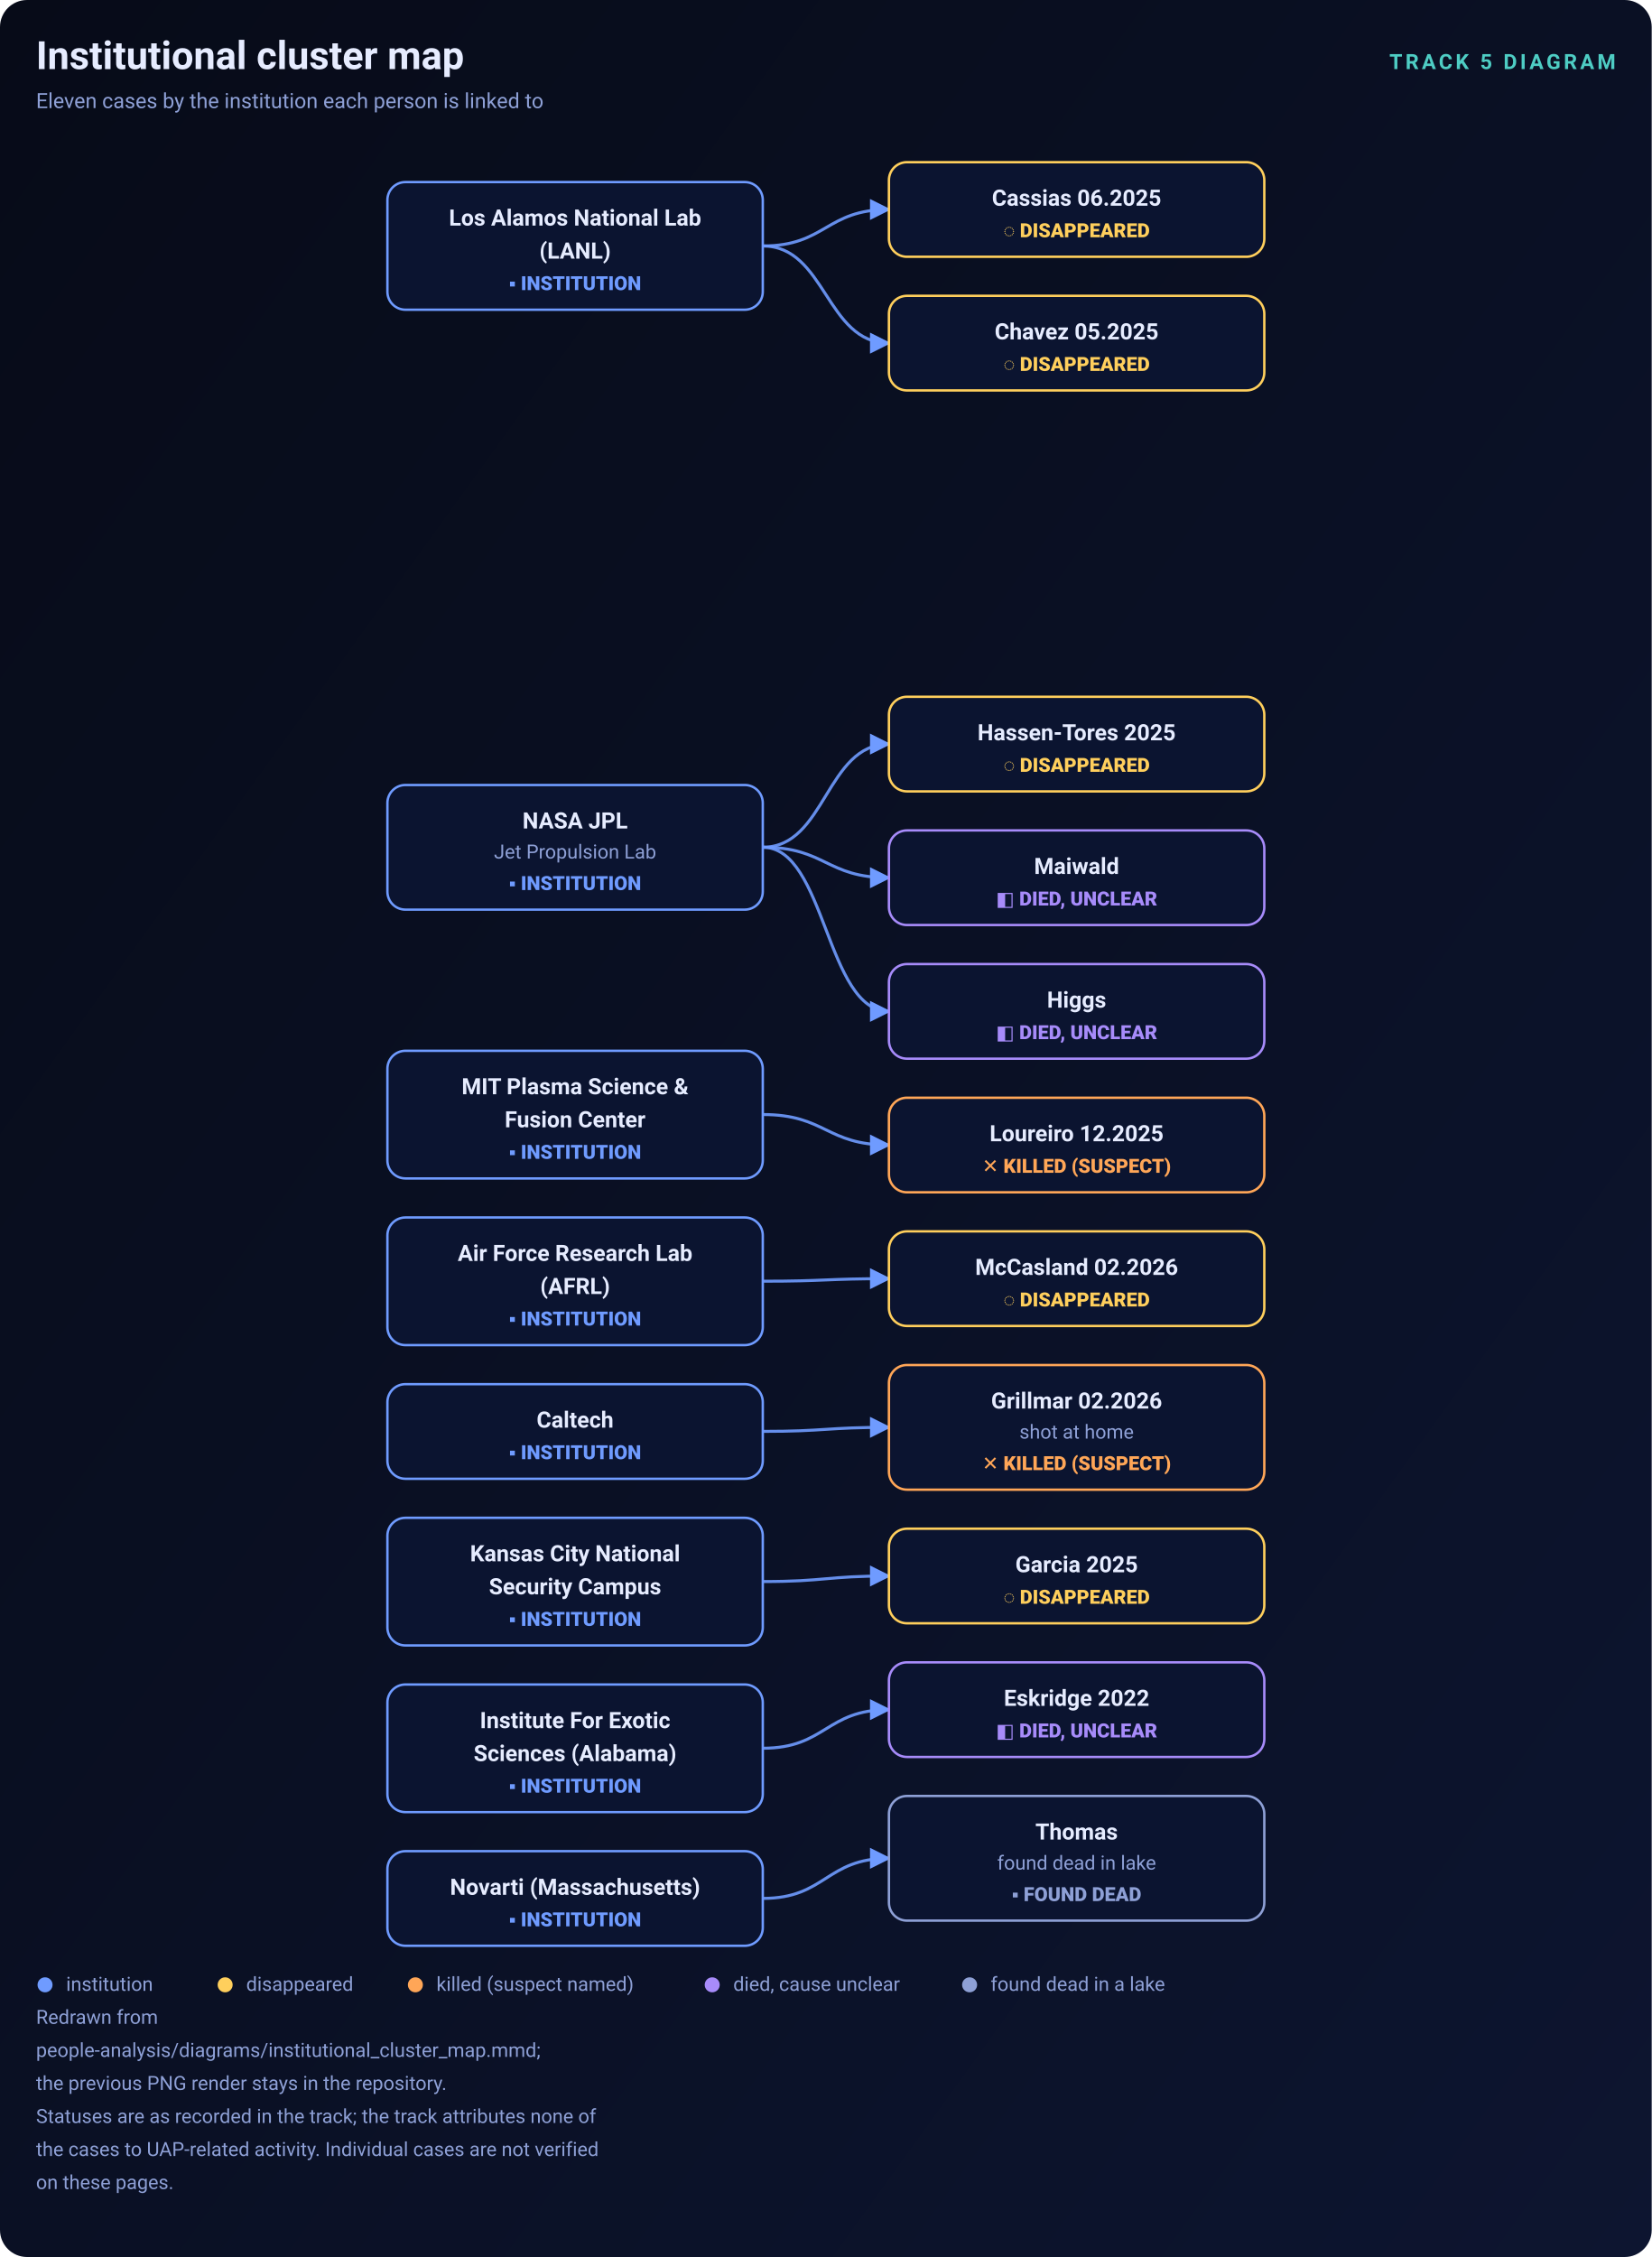
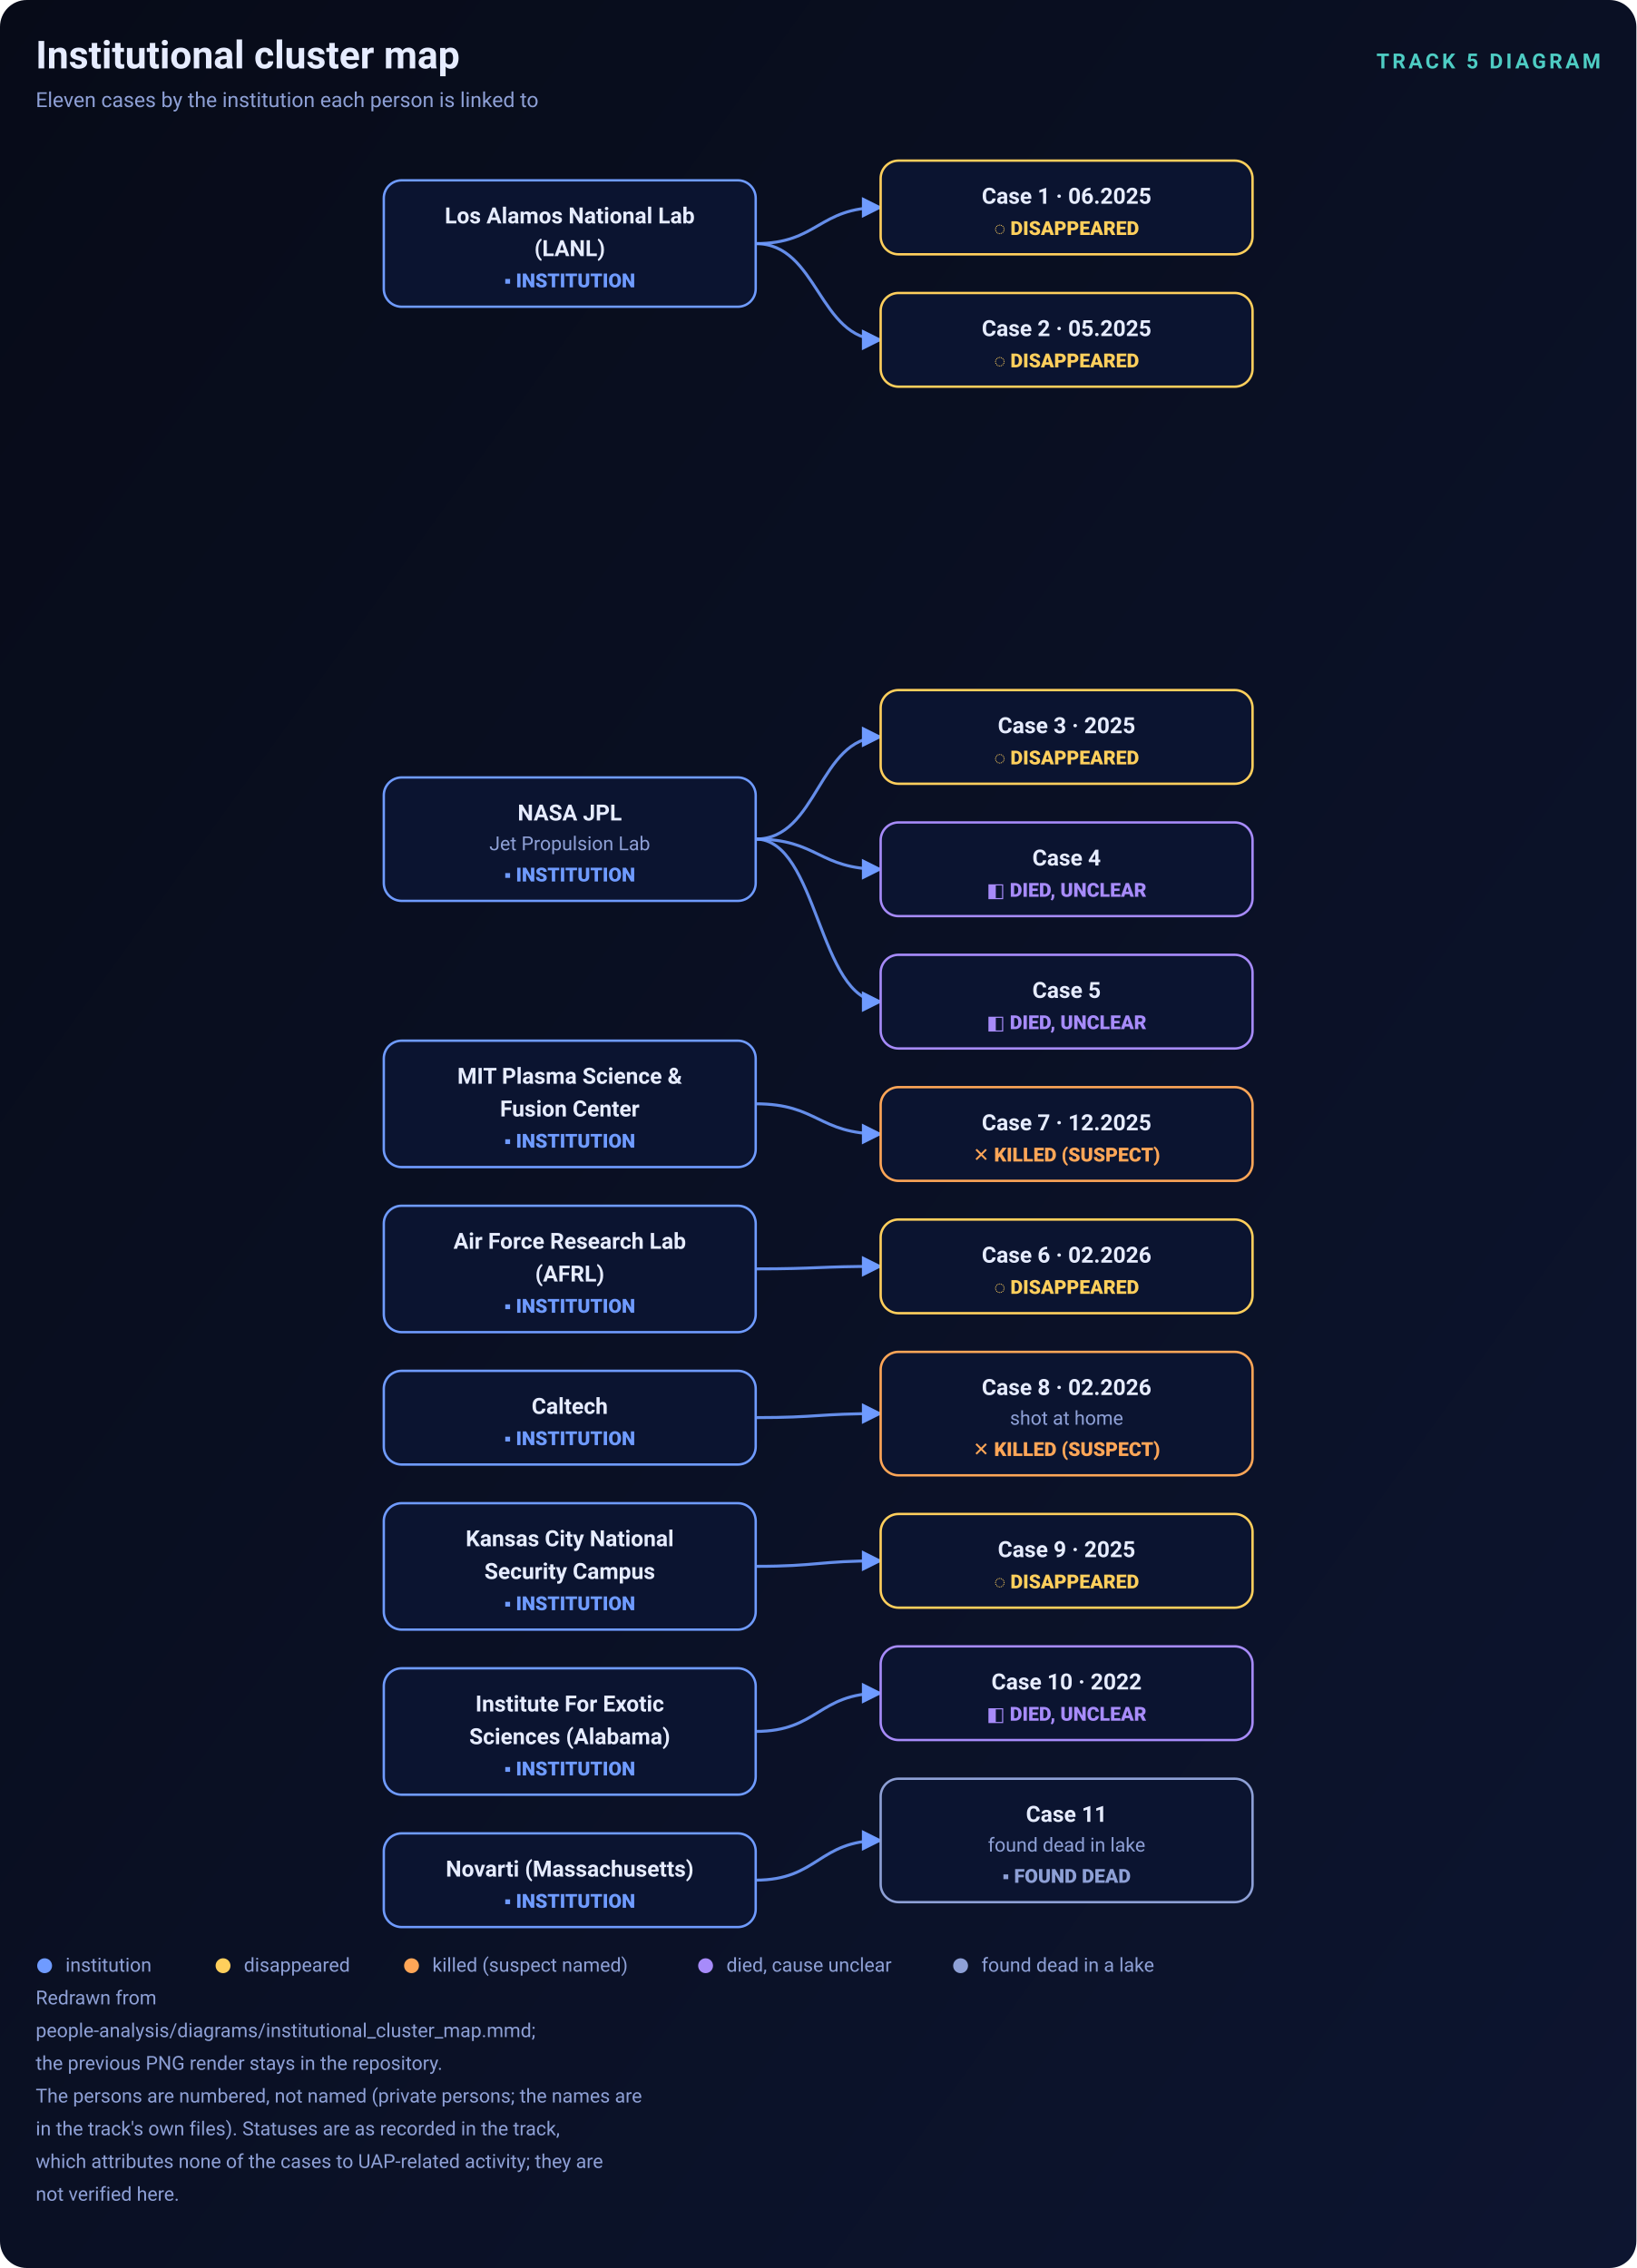
- <svg xmlns="http://www.w3.org/2000/svg" viewBox="0 0 1100 1503" width="1100" height="1503" role="img" aria-labelledby="t d">
+ <svg xmlns="http://www.w3.org/2000/svg" viewBox="0 0 1100 1525" width="1100" height="1525" role="img" aria-labelledby="t d">
  <defs>
    <linearGradient id="bg" x1="0" y1="0" x2="1" y2="1">
      <stop offset="0" stop-color="#070b18" />
      <stop offset="1" stop-color="#0d1530" />
    </linearGradient>
    <filter id="glow" x="-50%" y="-50%" width="200%" height="200%">
      <feGaussianBlur stdDeviation="3" result="b" />
      <feMerge>
        <feMergeNode in="b" />
        <feMergeNode in="SourceGraphic" />
      </feMerge>
    </filter>
  </defs>
-   <rect width="1100" height="1503" rx="18" fill="url(#bg)" />
+   <rect width="1100" height="1525" rx="18" fill="url(#bg)" />
  <text x="24" y="46" font-family="'Segoe UI', Roboto, 'Helvetica Neue', Arial, sans-serif" font-size="26" fill="#e6ecff" text-anchor="start" font-weight="700">Institutional cluster map</text>
  <text x="24" y="72" font-family="'Segoe UI', Roboto, 'Helvetica Neue', Arial, sans-serif" font-size="14" fill="#8ea0d6" text-anchor="start" font-weight="400">Eleven cases by the institution each person is linked to</text>
  <text x="1076" y="46" font-family="'Segoe UI', Roboto, 'Helvetica Neue', Arial, sans-serif" font-size="14" fill="#4ecdc4" text-anchor="end" font-weight="700" letter-spacing="2">TRACK 5 DIAGRAM</text>
  <g transform="translate(258.0,108.0)">
    <defs>
      <marker id="k6f9bff" viewBox="0 0 10 10" refX="9" refY="5" markerWidth="7" markerHeight="7" orient="auto-start-reverse">
        <path d="M0,0 L10,5 L0,10z" fill="#6f9bff" />
      </marker>
    </defs>
    <path d="M250.0,55.8 C292.0,55.8 292.0,31.5 334.0,31.5" fill="none" stroke="#6f9bff" stroke-width="2" marker-end="url(#k6f9bff)" stroke-opacity="0.9" />
    <path d="M250.0,55.8 C292.0,55.8 292.0,120.5 334.0,120.5" fill="none" stroke="#6f9bff" stroke-width="2" marker-end="url(#k6f9bff)" stroke-opacity="0.9" />
    <path d="M250.0,456.2 C292.0,456.2 292.0,387.5 334.0,387.5" fill="none" stroke="#6f9bff" stroke-width="2" marker-end="url(#k6f9bff)" stroke-opacity="0.9" />
    <path d="M250.0,456.2 C292.0,456.2 292.0,476.5 334.0,476.5" fill="none" stroke="#6f9bff" stroke-width="2" marker-end="url(#k6f9bff)" stroke-opacity="0.9" />
    <path d="M250.0,456.2 C292.0,456.2 292.0,565.5 334.0,565.5" fill="none" stroke="#6f9bff" stroke-width="2" marker-end="url(#k6f9bff)" stroke-opacity="0.9" />
    <path d="M250.0,745.2 C292.0,745.2 292.0,743.5 334.0,743.5" fill="none" stroke="#6f9bff" stroke-width="2" marker-end="url(#k6f9bff)" stroke-opacity="0.9" />
    <path d="M250.0,634.2 C292.0,634.2 292.0,654.5 334.0,654.5" fill="none" stroke="#6f9bff" stroke-width="2" marker-end="url(#k6f9bff)" stroke-opacity="0.9" />
    <path d="M250.0,845.2 C292.0,845.2 292.0,842.5 334.0,842.5" fill="none" stroke="#6f9bff" stroke-width="2" marker-end="url(#k6f9bff)" stroke-opacity="0.9" />
    <path d="M250.0,945.2 C292.0,945.2 292.0,941.5 334.0,941.5" fill="none" stroke="#6f9bff" stroke-width="2" marker-end="url(#k6f9bff)" stroke-opacity="0.9" />
    <path d="M250.0,1056.2 C292.0,1056.2 292.0,1030.5 334.0,1030.5" fill="none" stroke="#6f9bff" stroke-width="2" marker-end="url(#k6f9bff)" stroke-opacity="0.9" />
    <path d="M250.0,1156.2 C292.0,1156.2 292.0,1129.5 334.0,1129.5" fill="none" stroke="#6f9bff" stroke-width="2" marker-end="url(#k6f9bff)" stroke-opacity="0.9" />
    <rect x="0.0" y="13.25" width="250" height="85" rx="12" fill="#0b1430" stroke="#6f9bff" stroke-width="1.6" />
    <text x="125.0" y="42.2" font-family="'Segoe UI', Roboto, 'Helvetica Neue', Arial, sans-serif" font-size="15" fill="#e6ecff" text-anchor="middle" font-weight="700">Los Alamos National Lab</text>
    <text x="125.0" y="64.2" font-family="'Segoe UI', Roboto, 'Helvetica Neue', Arial, sans-serif" font-size="15" fill="#e6ecff" text-anchor="middle" font-weight="700">(LANL)</text>
    <text x="125.0" y="85.2" font-family="'Segoe UI', Roboto, 'Helvetica Neue', Arial, sans-serif" font-size="13" fill="#6f9bff" text-anchor="middle" font-weight="800">▪ INSTITUTION</text>
    <rect x="0.0" y="414.75" width="250" height="83" rx="12" fill="#0b1430" stroke="#6f9bff" stroke-width="1.6" />
    <text x="125.0" y="443.7" font-family="'Segoe UI', Roboto, 'Helvetica Neue', Arial, sans-serif" font-size="15" fill="#e6ecff" text-anchor="middle" font-weight="700">NASA JPL</text>
    <text x="125.0" y="463.7" font-family="'Segoe UI', Roboto, 'Helvetica Neue', Arial, sans-serif" font-size="13" fill="#8ea0d6" text-anchor="middle" font-weight="400">Jet Propulsion Lab</text>
    <text x="125.0" y="484.7" font-family="'Segoe UI', Roboto, 'Helvetica Neue', Arial, sans-serif" font-size="13" fill="#6f9bff" text-anchor="middle" font-weight="800">▪ INSTITUTION</text>
    <rect x="0.0" y="591.75" width="250" height="85" rx="12" fill="#0b1430" stroke="#6f9bff" stroke-width="1.6" />
    <text x="125.0" y="620.7" font-family="'Segoe UI', Roboto, 'Helvetica Neue', Arial, sans-serif" font-size="15" fill="#e6ecff" text-anchor="middle" font-weight="700">MIT Plasma Science &amp;</text>
    <text x="125.0" y="642.7" font-family="'Segoe UI', Roboto, 'Helvetica Neue', Arial, sans-serif" font-size="15" fill="#e6ecff" text-anchor="middle" font-weight="700">Fusion Center</text>
    <text x="125.0" y="663.7" font-family="'Segoe UI', Roboto, 'Helvetica Neue', Arial, sans-serif" font-size="13" fill="#6f9bff" text-anchor="middle" font-weight="800">▪ INSTITUTION</text>
    <rect x="0.0" y="702.75" width="250" height="85" rx="12" fill="#0b1430" stroke="#6f9bff" stroke-width="1.6" />
    <text x="125.0" y="731.7" font-family="'Segoe UI', Roboto, 'Helvetica Neue', Arial, sans-serif" font-size="15" fill="#e6ecff" text-anchor="middle" font-weight="700">Air Force Research Lab</text>
    <text x="125.0" y="753.7" font-family="'Segoe UI', Roboto, 'Helvetica Neue', Arial, sans-serif" font-size="15" fill="#e6ecff" text-anchor="middle" font-weight="700">(AFRL)</text>
    <text x="125.0" y="774.7" font-family="'Segoe UI', Roboto, 'Helvetica Neue', Arial, sans-serif" font-size="13" fill="#6f9bff" text-anchor="middle" font-weight="800">▪ INSTITUTION</text>
    <rect x="0.0" y="813.75" width="250" height="63" rx="12" fill="#0b1430" stroke="#6f9bff" stroke-width="1.6" />
    <text x="125.0" y="842.7" font-family="'Segoe UI', Roboto, 'Helvetica Neue', Arial, sans-serif" font-size="15" fill="#e6ecff" text-anchor="middle" font-weight="700">Caltech</text>
    <text x="125.0" y="863.7" font-family="'Segoe UI', Roboto, 'Helvetica Neue', Arial, sans-serif" font-size="13" fill="#6f9bff" text-anchor="middle" font-weight="800">▪ INSTITUTION</text>
    <rect x="0.0" y="902.75" width="250" height="85" rx="12" fill="#0b1430" stroke="#6f9bff" stroke-width="1.6" />
    <text x="125.0" y="931.7" font-family="'Segoe UI', Roboto, 'Helvetica Neue', Arial, sans-serif" font-size="15" fill="#e6ecff" text-anchor="middle" font-weight="700">Kansas City National</text>
    <text x="125.0" y="953.7" font-family="'Segoe UI', Roboto, 'Helvetica Neue', Arial, sans-serif" font-size="15" fill="#e6ecff" text-anchor="middle" font-weight="700">Security Campus</text>
    <text x="125.0" y="974.7" font-family="'Segoe UI', Roboto, 'Helvetica Neue', Arial, sans-serif" font-size="13" fill="#6f9bff" text-anchor="middle" font-weight="800">▪ INSTITUTION</text>
    <rect x="0.0" y="1013.75" width="250" height="85" rx="12" fill="#0b1430" stroke="#6f9bff" stroke-width="1.6" />
    <text x="125.0" y="1042.8" font-family="'Segoe UI', Roboto, 'Helvetica Neue', Arial, sans-serif" font-size="15" fill="#e6ecff" text-anchor="middle" font-weight="700">Institute For Exotic</text>
    <text x="125.0" y="1064.8" font-family="'Segoe UI', Roboto, 'Helvetica Neue', Arial, sans-serif" font-size="15" fill="#e6ecff" text-anchor="middle" font-weight="700">Sciences (Alabama)</text>
    <text x="125.0" y="1085.8" font-family="'Segoe UI', Roboto, 'Helvetica Neue', Arial, sans-serif" font-size="13" fill="#6f9bff" text-anchor="middle" font-weight="800">▪ INSTITUTION</text>
    <rect x="0.0" y="1124.75" width="250" height="63" rx="12" fill="#0b1430" stroke="#6f9bff" stroke-width="1.6" />
    <text x="125.0" y="1153.8" font-family="'Segoe UI', Roboto, 'Helvetica Neue', Arial, sans-serif" font-size="15" fill="#e6ecff" text-anchor="middle" font-weight="700">Novarti (Massachusetts)</text>
    <text x="125.0" y="1174.8" font-family="'Segoe UI', Roboto, 'Helvetica Neue', Arial, sans-serif" font-size="13" fill="#6f9bff" text-anchor="middle" font-weight="800">▪ INSTITUTION</text>
    <rect x="334.0" y="0.0" width="250" height="63" rx="12" fill="#0b1430" stroke="#ffcf5c" stroke-width="1.6" />
-     <text x="459.0" y="29.0" font-family="'Segoe UI', Roboto, 'Helvetica Neue', Arial, sans-serif" font-size="15" fill="#e6ecff" text-anchor="middle" font-weight="700">Cassias 06.2025</text>
+     <text x="459.0" y="29.0" font-family="'Segoe UI', Roboto, 'Helvetica Neue', Arial, sans-serif" font-size="15" fill="#e6ecff" text-anchor="middle" font-weight="700">Case 1 · 06.2025</text>
    <text x="459.0" y="50.0" font-family="'Segoe UI', Roboto, 'Helvetica Neue', Arial, sans-serif" font-size="13" fill="#ffcf5c" text-anchor="middle" font-weight="800">◌ DISAPPEARED</text>
    <rect x="334.0" y="89.0" width="250" height="63" rx="12" fill="#0b1430" stroke="#ffcf5c" stroke-width="1.6" />
-     <text x="459.0" y="118.0" font-family="'Segoe UI', Roboto, 'Helvetica Neue', Arial, sans-serif" font-size="15" fill="#e6ecff" text-anchor="middle" font-weight="700">Chavez 05.2025</text>
+     <text x="459.0" y="118.0" font-family="'Segoe UI', Roboto, 'Helvetica Neue', Arial, sans-serif" font-size="15" fill="#e6ecff" text-anchor="middle" font-weight="700">Case 2 · 05.2025</text>
    <text x="459.0" y="139.0" font-family="'Segoe UI', Roboto, 'Helvetica Neue', Arial, sans-serif" font-size="13" fill="#ffcf5c" text-anchor="middle" font-weight="800">◌ DISAPPEARED</text>
    <rect x="334.0" y="356" width="250" height="63" rx="12" fill="#0b1430" stroke="#ffcf5c" stroke-width="1.6" />
-     <text x="459.0" y="385.0" font-family="'Segoe UI', Roboto, 'Helvetica Neue', Arial, sans-serif" font-size="15" fill="#e6ecff" text-anchor="middle" font-weight="700">Hassen-Tores 2025</text>
+     <text x="459.0" y="385.0" font-family="'Segoe UI', Roboto, 'Helvetica Neue', Arial, sans-serif" font-size="15" fill="#e6ecff" text-anchor="middle" font-weight="700">Case 3 · 2025</text>
    <text x="459.0" y="406.0" font-family="'Segoe UI', Roboto, 'Helvetica Neue', Arial, sans-serif" font-size="13" fill="#ffcf5c" text-anchor="middle" font-weight="800">◌ DISAPPEARED</text>
    <rect x="334.0" y="445" width="250" height="63" rx="12" fill="#0b1430" stroke="#a78bfa" stroke-width="1.6" />
-     <text x="459.0" y="474.0" font-family="'Segoe UI', Roboto, 'Helvetica Neue', Arial, sans-serif" font-size="15" fill="#e6ecff" text-anchor="middle" font-weight="700">Maiwald</text>
+     <text x="459.0" y="474.0" font-family="'Segoe UI', Roboto, 'Helvetica Neue', Arial, sans-serif" font-size="15" fill="#e6ecff" text-anchor="middle" font-weight="700">Case 4</text>
    <text x="459.0" y="495.0" font-family="'Segoe UI', Roboto, 'Helvetica Neue', Arial, sans-serif" font-size="13" fill="#a78bfa" text-anchor="middle" font-weight="800">◧ DIED, UNCLEAR</text>
    <rect x="334.0" y="534" width="250" height="63" rx="12" fill="#0b1430" stroke="#a78bfa" stroke-width="1.6" />
-     <text x="459.0" y="563.0" font-family="'Segoe UI', Roboto, 'Helvetica Neue', Arial, sans-serif" font-size="15" fill="#e6ecff" text-anchor="middle" font-weight="700">Higgs</text>
+     <text x="459.0" y="563.0" font-family="'Segoe UI', Roboto, 'Helvetica Neue', Arial, sans-serif" font-size="15" fill="#e6ecff" text-anchor="middle" font-weight="700">Case 5</text>
    <text x="459.0" y="584.0" font-family="'Segoe UI', Roboto, 'Helvetica Neue', Arial, sans-serif" font-size="13" fill="#a78bfa" text-anchor="middle" font-weight="800">◧ DIED, UNCLEAR</text>
    <rect x="334.0" y="712" width="250" height="63" rx="12" fill="#0b1430" stroke="#ffcf5c" stroke-width="1.6" />
-     <text x="459.0" y="741.0" font-family="'Segoe UI', Roboto, 'Helvetica Neue', Arial, sans-serif" font-size="15" fill="#e6ecff" text-anchor="middle" font-weight="700">McCasland 02.2026</text>
+     <text x="459.0" y="741.0" font-family="'Segoe UI', Roboto, 'Helvetica Neue', Arial, sans-serif" font-size="15" fill="#e6ecff" text-anchor="middle" font-weight="700">Case 6 · 02.2026</text>
    <text x="459.0" y="762.0" font-family="'Segoe UI', Roboto, 'Helvetica Neue', Arial, sans-serif" font-size="13" fill="#ffcf5c" text-anchor="middle" font-weight="800">◌ DISAPPEARED</text>
    <rect x="334.0" y="623" width="250" height="63" rx="12" fill="#0b1430" stroke="#ffa657" stroke-width="1.6" />
-     <text x="459.0" y="652.0" font-family="'Segoe UI', Roboto, 'Helvetica Neue', Arial, sans-serif" font-size="15" fill="#e6ecff" text-anchor="middle" font-weight="700">Loureiro 12.2025</text>
+     <text x="459.0" y="652.0" font-family="'Segoe UI', Roboto, 'Helvetica Neue', Arial, sans-serif" font-size="15" fill="#e6ecff" text-anchor="middle" font-weight="700">Case 7 · 12.2025</text>
    <text x="459.0" y="673.0" font-family="'Segoe UI', Roboto, 'Helvetica Neue', Arial, sans-serif" font-size="13" fill="#ffa657" text-anchor="middle" font-weight="800">✕ KILLED (SUSPECT)</text>
    <rect x="334.0" y="801" width="250" height="83" rx="12" fill="#0b1430" stroke="#ffa657" stroke-width="1.6" />
-     <text x="459.0" y="830.0" font-family="'Segoe UI', Roboto, 'Helvetica Neue', Arial, sans-serif" font-size="15" fill="#e6ecff" text-anchor="middle" font-weight="700">Grillmar 02.2026</text>
+     <text x="459.0" y="830.0" font-family="'Segoe UI', Roboto, 'Helvetica Neue', Arial, sans-serif" font-size="15" fill="#e6ecff" text-anchor="middle" font-weight="700">Case 8 · 02.2026</text>
    <text x="459.0" y="850.0" font-family="'Segoe UI', Roboto, 'Helvetica Neue', Arial, sans-serif" font-size="13" fill="#8ea0d6" text-anchor="middle" font-weight="400">shot at home</text>
    <text x="459.0" y="871.0" font-family="'Segoe UI', Roboto, 'Helvetica Neue', Arial, sans-serif" font-size="13" fill="#ffa657" text-anchor="middle" font-weight="800">✕ KILLED (SUSPECT)</text>
    <rect x="334.0" y="910" width="250" height="63" rx="12" fill="#0b1430" stroke="#ffcf5c" stroke-width="1.6" />
-     <text x="459.0" y="939.0" font-family="'Segoe UI', Roboto, 'Helvetica Neue', Arial, sans-serif" font-size="15" fill="#e6ecff" text-anchor="middle" font-weight="700">Garcia 2025</text>
+     <text x="459.0" y="939.0" font-family="'Segoe UI', Roboto, 'Helvetica Neue', Arial, sans-serif" font-size="15" fill="#e6ecff" text-anchor="middle" font-weight="700">Case 9 · 2025</text>
    <text x="459.0" y="960.0" font-family="'Segoe UI', Roboto, 'Helvetica Neue', Arial, sans-serif" font-size="13" fill="#ffcf5c" text-anchor="middle" font-weight="800">◌ DISAPPEARED</text>
    <rect x="334.0" y="999.0" width="250" height="63" rx="12" fill="#0b1430" stroke="#a78bfa" stroke-width="1.6" />
-     <text x="459.0" y="1028.0" font-family="'Segoe UI', Roboto, 'Helvetica Neue', Arial, sans-serif" font-size="15" fill="#e6ecff" text-anchor="middle" font-weight="700">Eskridge 2022</text>
+     <text x="459.0" y="1028.0" font-family="'Segoe UI', Roboto, 'Helvetica Neue', Arial, sans-serif" font-size="15" fill="#e6ecff" text-anchor="middle" font-weight="700">Case 10 · 2022</text>
    <text x="459.0" y="1049.0" font-family="'Segoe UI', Roboto, 'Helvetica Neue', Arial, sans-serif" font-size="13" fill="#a78bfa" text-anchor="middle" font-weight="800">◧ DIED, UNCLEAR</text>
    <rect x="334.0" y="1088.0" width="250" height="83" rx="12" fill="#0b1430" stroke="#8ea0d6" stroke-width="1.6" />
-     <text x="459.0" y="1117.0" font-family="'Segoe UI', Roboto, 'Helvetica Neue', Arial, sans-serif" font-size="15" fill="#e6ecff" text-anchor="middle" font-weight="700">Thomas</text>
+     <text x="459.0" y="1117.0" font-family="'Segoe UI', Roboto, 'Helvetica Neue', Arial, sans-serif" font-size="15" fill="#e6ecff" text-anchor="middle" font-weight="700">Case 11</text>
    <text x="459.0" y="1137.0" font-family="'Segoe UI', Roboto, 'Helvetica Neue', Arial, sans-serif" font-size="13" fill="#8ea0d6" text-anchor="middle" font-weight="400">found dead in lake</text>
    <text x="459.0" y="1158.0" font-family="'Segoe UI', Roboto, 'Helvetica Neue', Arial, sans-serif" font-size="13" fill="#8ea0d6" text-anchor="middle" font-weight="800">▪ FOUND DEAD</text>
  </g>
  <circle cx="30" cy="1321.75" r="5" fill="#6f9bff" />
  <text x="44" y="1325.75" font-family="'Segoe UI', Roboto, 'Helvetica Neue', Arial, sans-serif" font-size="13" fill="#8ea0d6" text-anchor="start" font-weight="400">institution</text>
  <circle cx="149.94" cy="1321.75" r="5" fill="#ffcf5c" />
  <text x="163.94" y="1325.75" font-family="'Segoe UI', Roboto, 'Helvetica Neue', Arial, sans-serif" font-size="13" fill="#8ea0d6" text-anchor="start" font-weight="400">disappeared</text>
  <circle cx="276.64" cy="1321.75" r="5" fill="#ffa657" />
  <text x="290.64" y="1325.75" font-family="'Segoe UI', Roboto, 'Helvetica Neue', Arial, sans-serif" font-size="13" fill="#8ea0d6" text-anchor="start" font-weight="400">killed (suspect named)</text>
  <circle cx="474.32" cy="1321.75" r="5" fill="#a78bfa" />
  <text x="488.32" y="1325.75" font-family="'Segoe UI', Roboto, 'Helvetica Neue', Arial, sans-serif" font-size="13" fill="#8ea0d6" text-anchor="start" font-weight="400">died, cause unclear</text>
  <circle cx="645.74" cy="1321.75" r="5" fill="#8ea0d6" />
  <text x="659.74" y="1325.75" font-family="'Segoe UI', Roboto, 'Helvetica Neue', Arial, sans-serif" font-size="13" fill="#8ea0d6" text-anchor="start" font-weight="400">found dead in a lake</text>
  <text x="24" y="1347.75" font-family="'Segoe UI', Roboto, 'Helvetica Neue', Arial, sans-serif" font-size="13" fill="#8ea0d6" text-anchor="start" font-weight="400">Redrawn from</text>
  <text x="24" y="1369.75" font-family="'Segoe UI', Roboto, 'Helvetica Neue', Arial, sans-serif" font-size="13" fill="#8ea0d6" text-anchor="start" font-weight="400">people-analysis/diagrams/institutional_cluster_map.mmd;</text>
  <text x="24" y="1391.75" font-family="'Segoe UI', Roboto, 'Helvetica Neue', Arial, sans-serif" font-size="13" fill="#8ea0d6" text-anchor="start" font-weight="400">the previous PNG render stays in the repository.</text>
-   <text x="24" y="1413.75" font-family="'Segoe UI', Roboto, 'Helvetica Neue', Arial, sans-serif" font-size="13" fill="#8ea0d6" text-anchor="start" font-weight="400">Statuses are as recorded in the track; the track attributes none of</text>
-   <text x="24" y="1435.75" font-family="'Segoe UI', Roboto, 'Helvetica Neue', Arial, sans-serif" font-size="13" fill="#8ea0d6" text-anchor="start" font-weight="400">the cases to UAP-related activity. Individual cases are not verified</text>
-   <text x="24" y="1457.75" font-family="'Segoe UI', Roboto, 'Helvetica Neue', Arial, sans-serif" font-size="13" fill="#8ea0d6" text-anchor="start" font-weight="400">on these pages.</text>
+   <text x="24" y="1413.75" font-family="'Segoe UI', Roboto, 'Helvetica Neue', Arial, sans-serif" font-size="13" fill="#8ea0d6" text-anchor="start" font-weight="400">The persons are numbered, not named (private persons; the names are</text>
+   <text x="24" y="1435.75" font-family="'Segoe UI', Roboto, 'Helvetica Neue', Arial, sans-serif" font-size="13" fill="#8ea0d6" text-anchor="start" font-weight="400">in the track's own files). Statuses are as recorded in the track,</text>
+   <text x="24" y="1457.75" font-family="'Segoe UI', Roboto, 'Helvetica Neue', Arial, sans-serif" font-size="13" fill="#8ea0d6" text-anchor="start" font-weight="400">which attributes none of the cases to UAP-related activity; they are</text>
+   <text x="24" y="1479.75" font-family="'Segoe UI', Roboto, 'Helvetica Neue', Arial, sans-serif" font-size="13" fill="#8ea0d6" text-anchor="start" font-weight="400">not verified here.</text>
</svg>
